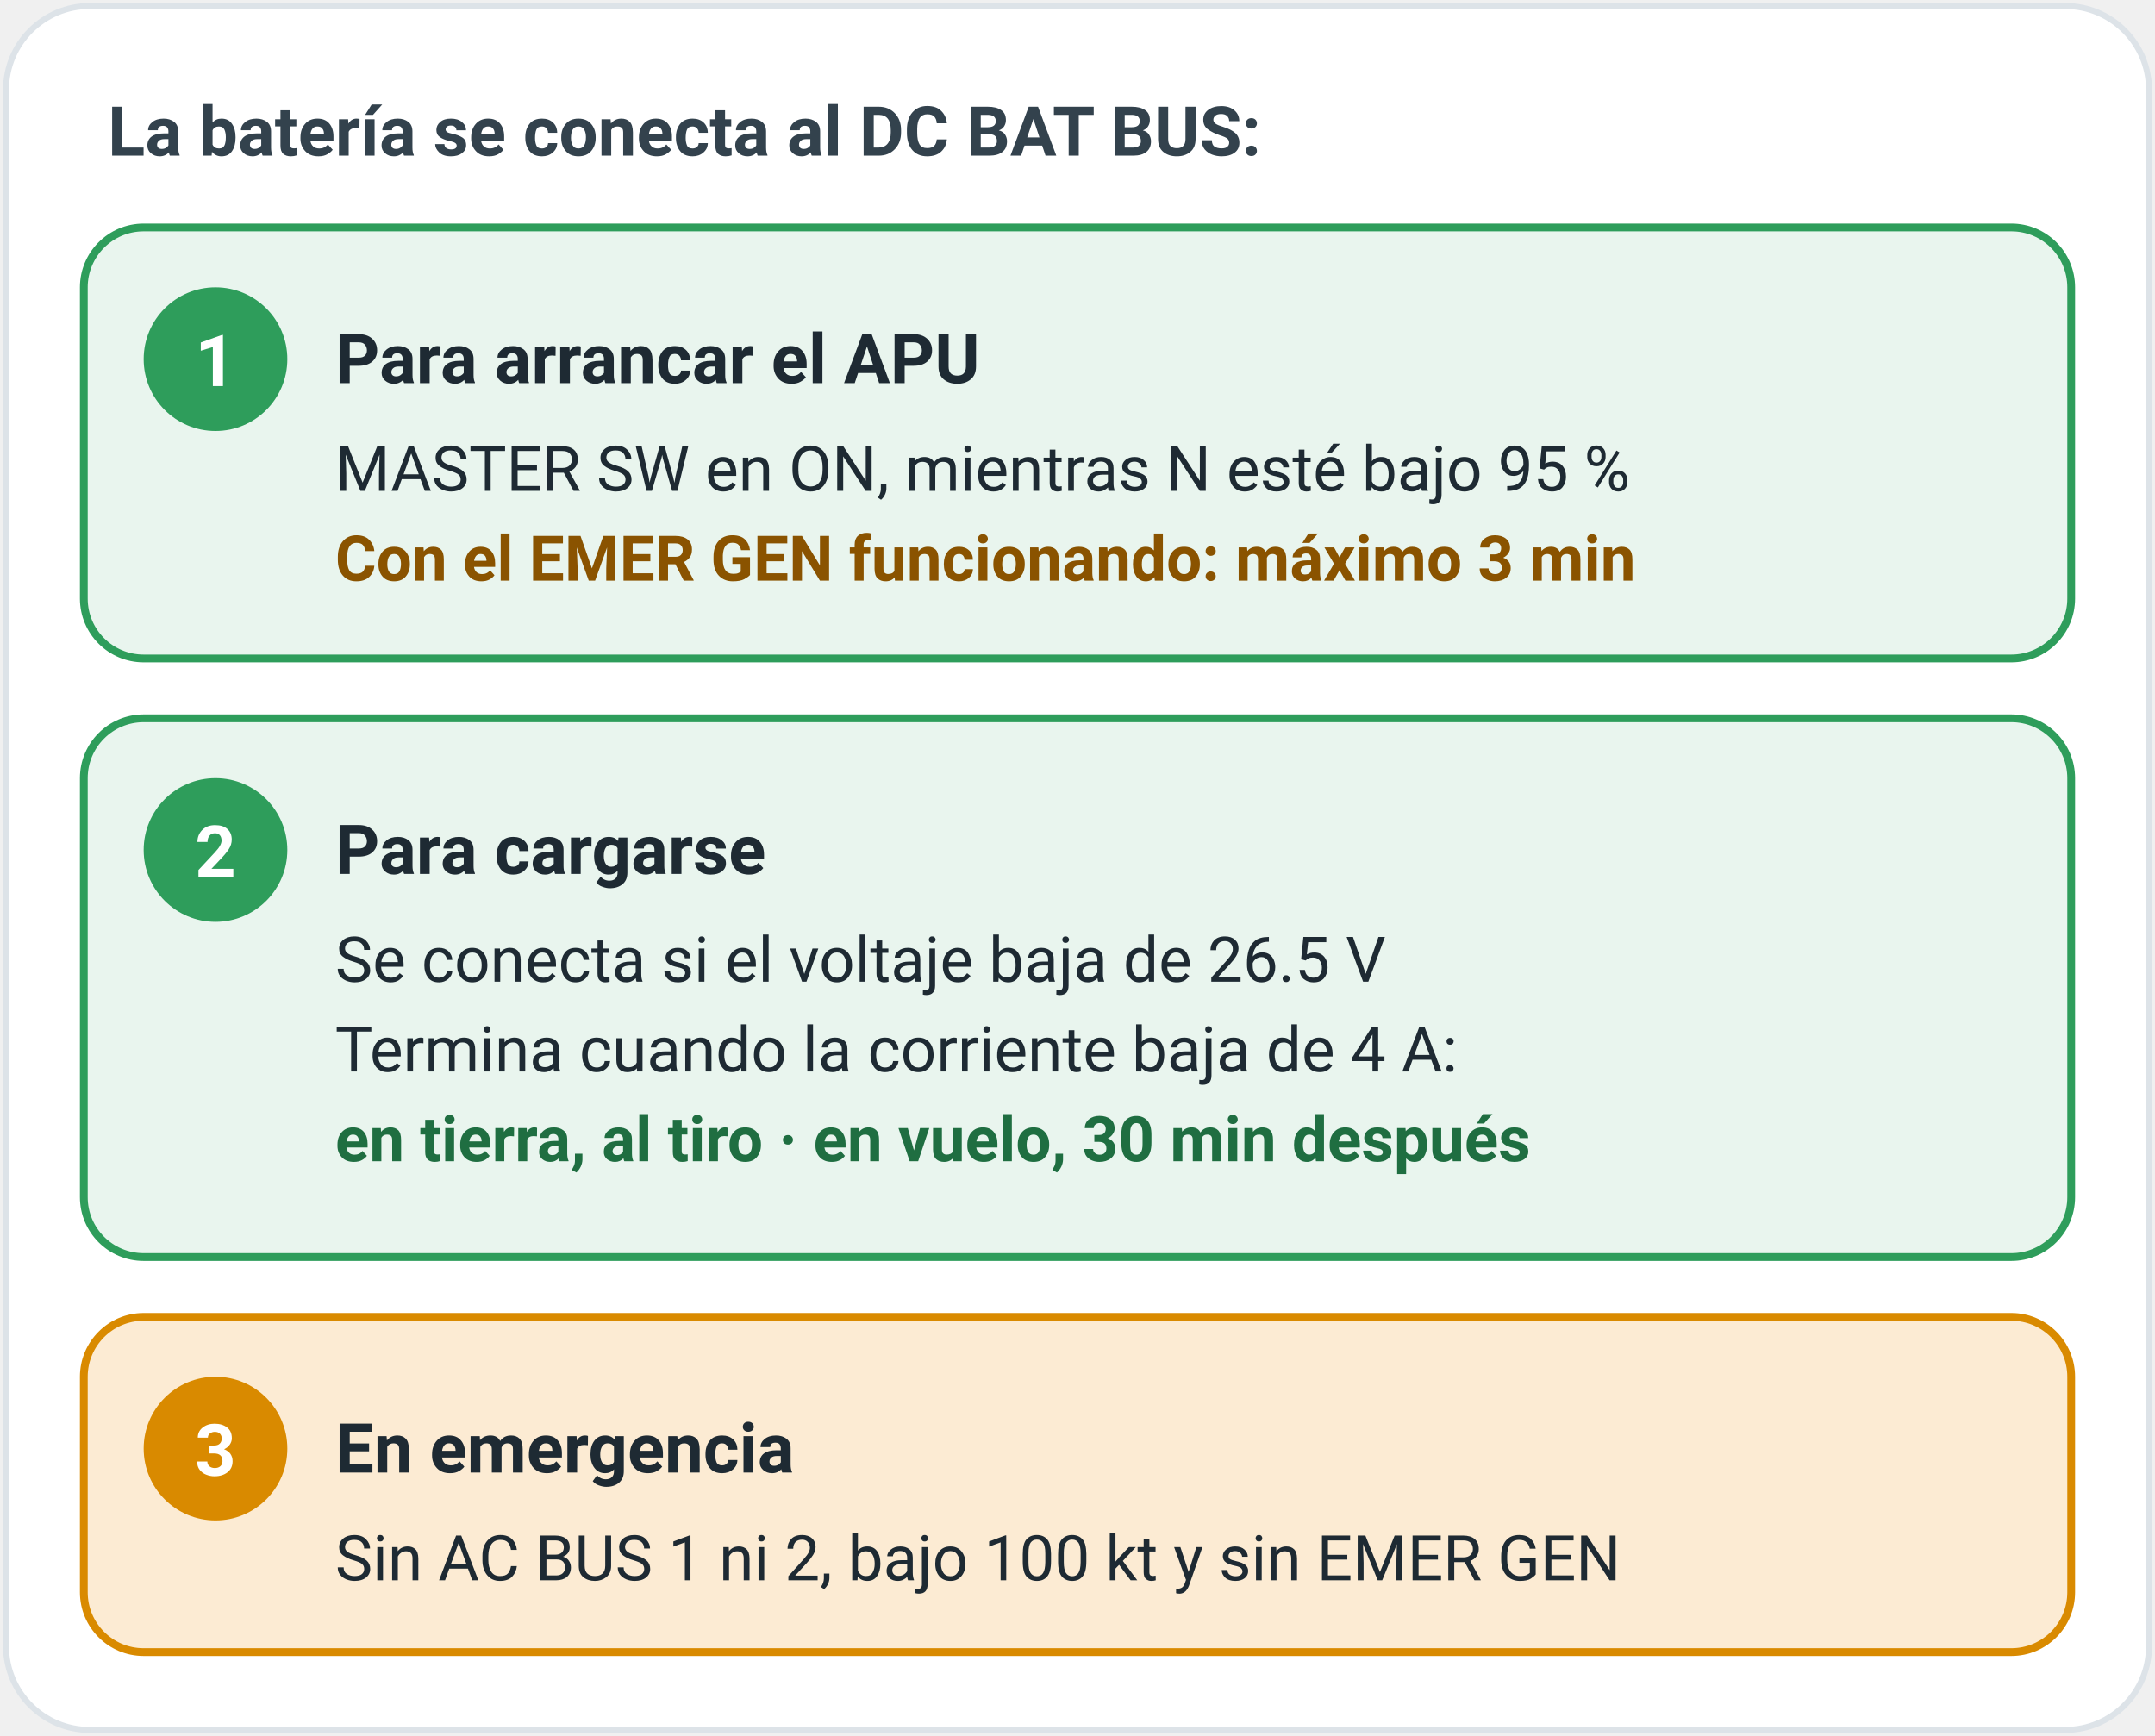
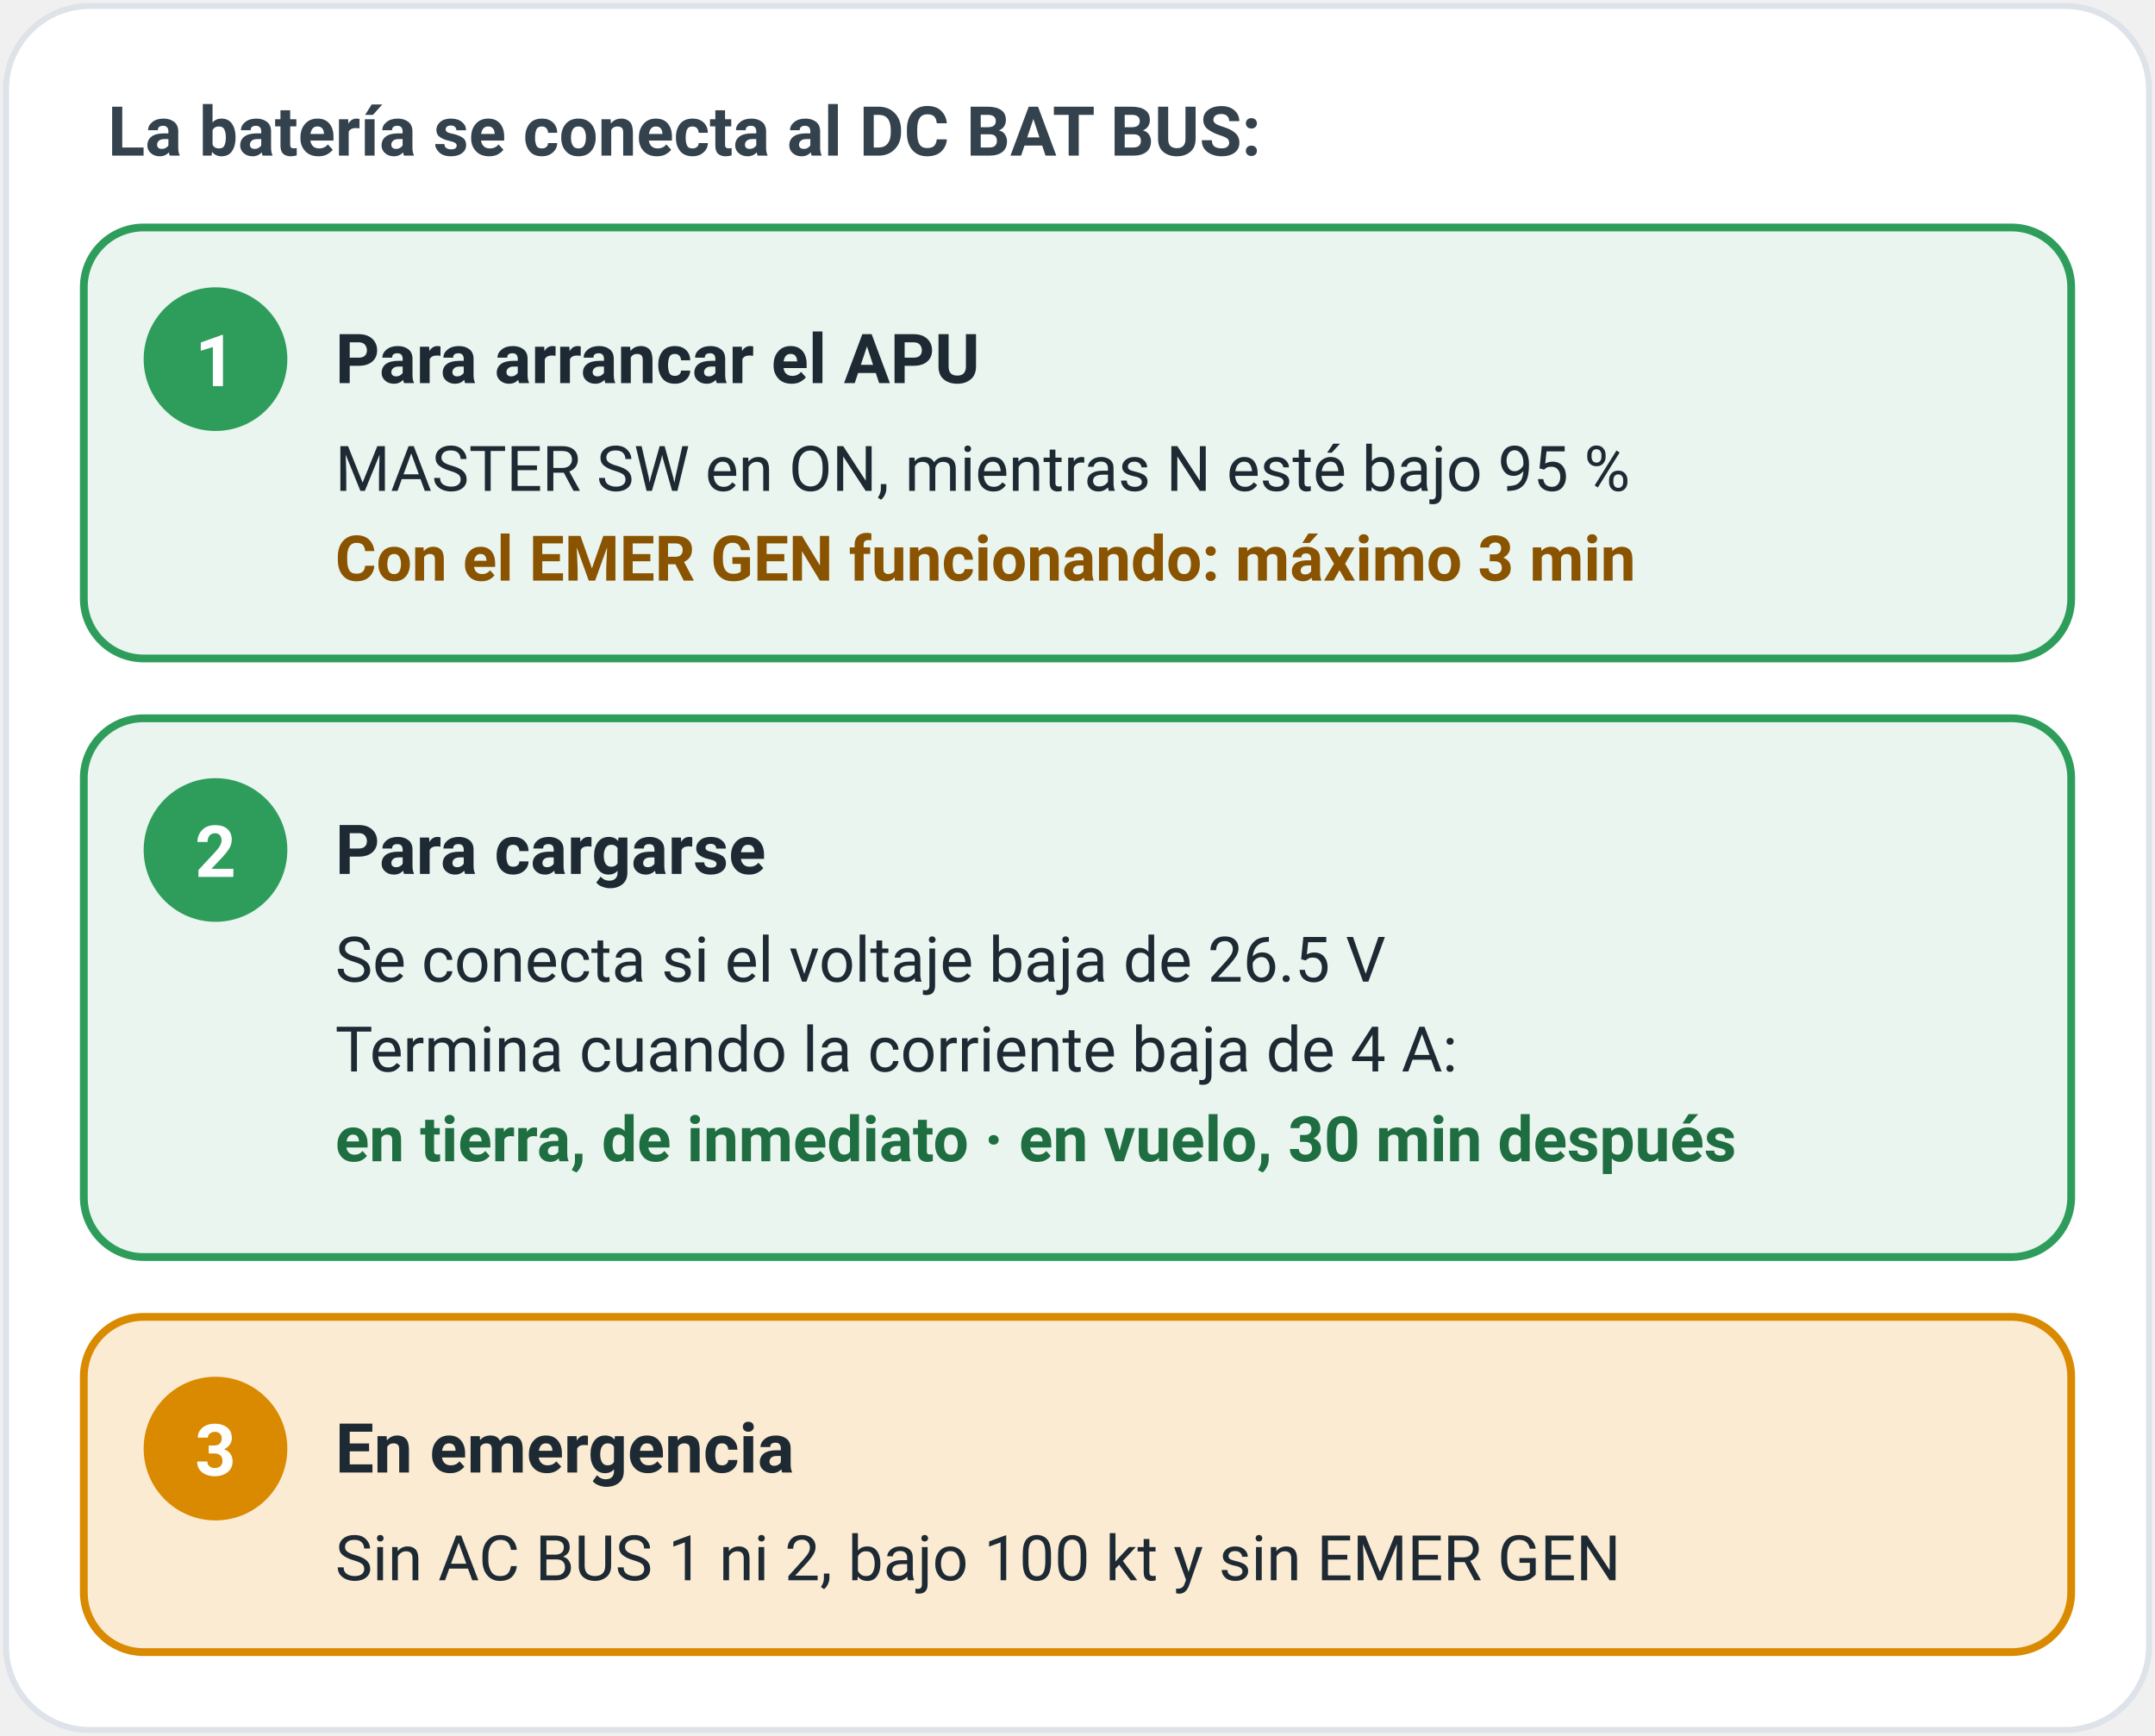
<svg xmlns="http://www.w3.org/2000/svg" viewBox="0 0 360 290" font-family="system-ui, -apple-system, 'Segoe UI', Roboto, sans-serif" role="img" aria-labelledby="t d">
  <rect x="1" y="1" width="358" height="288" rx="14" fill="#FFFFFF" stroke="#DDE3E8" />
  <text x="18" y="26" font-size="11.5" font-weight="700" fill="#33424D">La batería se conecta al DC BAT BUS:</text>
  <rect x="14" y="38" width="332" height="72" rx="10" fill="#E9F5EE" stroke="#2E9D5B" stroke-width="1.3" />
  <circle cx="36" cy="60" r="12" fill="#2E9D5B" />
  <text x="36" y="64.5" text-anchor="middle" font-size="12" font-weight="700" fill="#FFFFFF">1</text>
  <text x="56" y="64" font-size="11.5" font-weight="700" fill="#1E2A33">Para arrancar el APU</text>
  <text x="56" y="82" font-size="10.5" font-weight="400" fill="#1E2A33">MASTER SW en ON, mientras N esté bajo 95 %</text>
  <text x="56" y="97" font-size="10.5" font-weight="600" fill="#8A5300">Con el EMER GEN funcionando: máximo 3 min</text>
  <rect x="14" y="120" width="332" height="90" rx="10" fill="#E9F5EE" stroke="#2E9D5B" stroke-width="1.3" />
  <circle cx="36" cy="142" r="12" fill="#2E9D5B" />
  <text x="36" y="146.5" text-anchor="middle" font-size="12" font-weight="700" fill="#FFFFFF">2</text>
  <text x="56" y="146" font-size="11.5" font-weight="700" fill="#1E2A33">Para cargarse</text>
  <text x="56" y="164" font-size="10.5" font-weight="400" fill="#1E2A33">Se conecta si el voltaje baja de 26.5 V</text>
  <text x="56" y="179" font-size="10.5" font-weight="400" fill="#1E2A33">Termina cuando la corriente baja de 4 A:</text>
-   <text x="56" y="194" font-size="10.5" font-weight="600" fill="#1F6E41">en tierra, al tiro · en vuelo, 30 min después</text>
+   <text x="56" y="194" font-size="10.5" font-weight="600" fill="#1F6E41">en tierra, de inmediato · en vuelo, 30 min después</text>
  <rect x="14" y="220" width="332" height="56" rx="10" fill="#FCEBD3" stroke="#D98A00" stroke-width="1.3" />
  <circle cx="36" cy="242" r="12" fill="#D98A00" />
  <text x="36" y="246.5" text-anchor="middle" font-size="12" font-weight="700" fill="#FFFFFF">3</text>
  <text x="56" y="246" font-size="11.5" font-weight="700" fill="#1E2A33">En emergencia</text>
  <text x="56" y="264" font-size="10.5" font-weight="400" fill="#1E2A33">Sin AC BUS 1 ni 2, bajo 100 kt y sin EMER GEN</text>
</svg>
